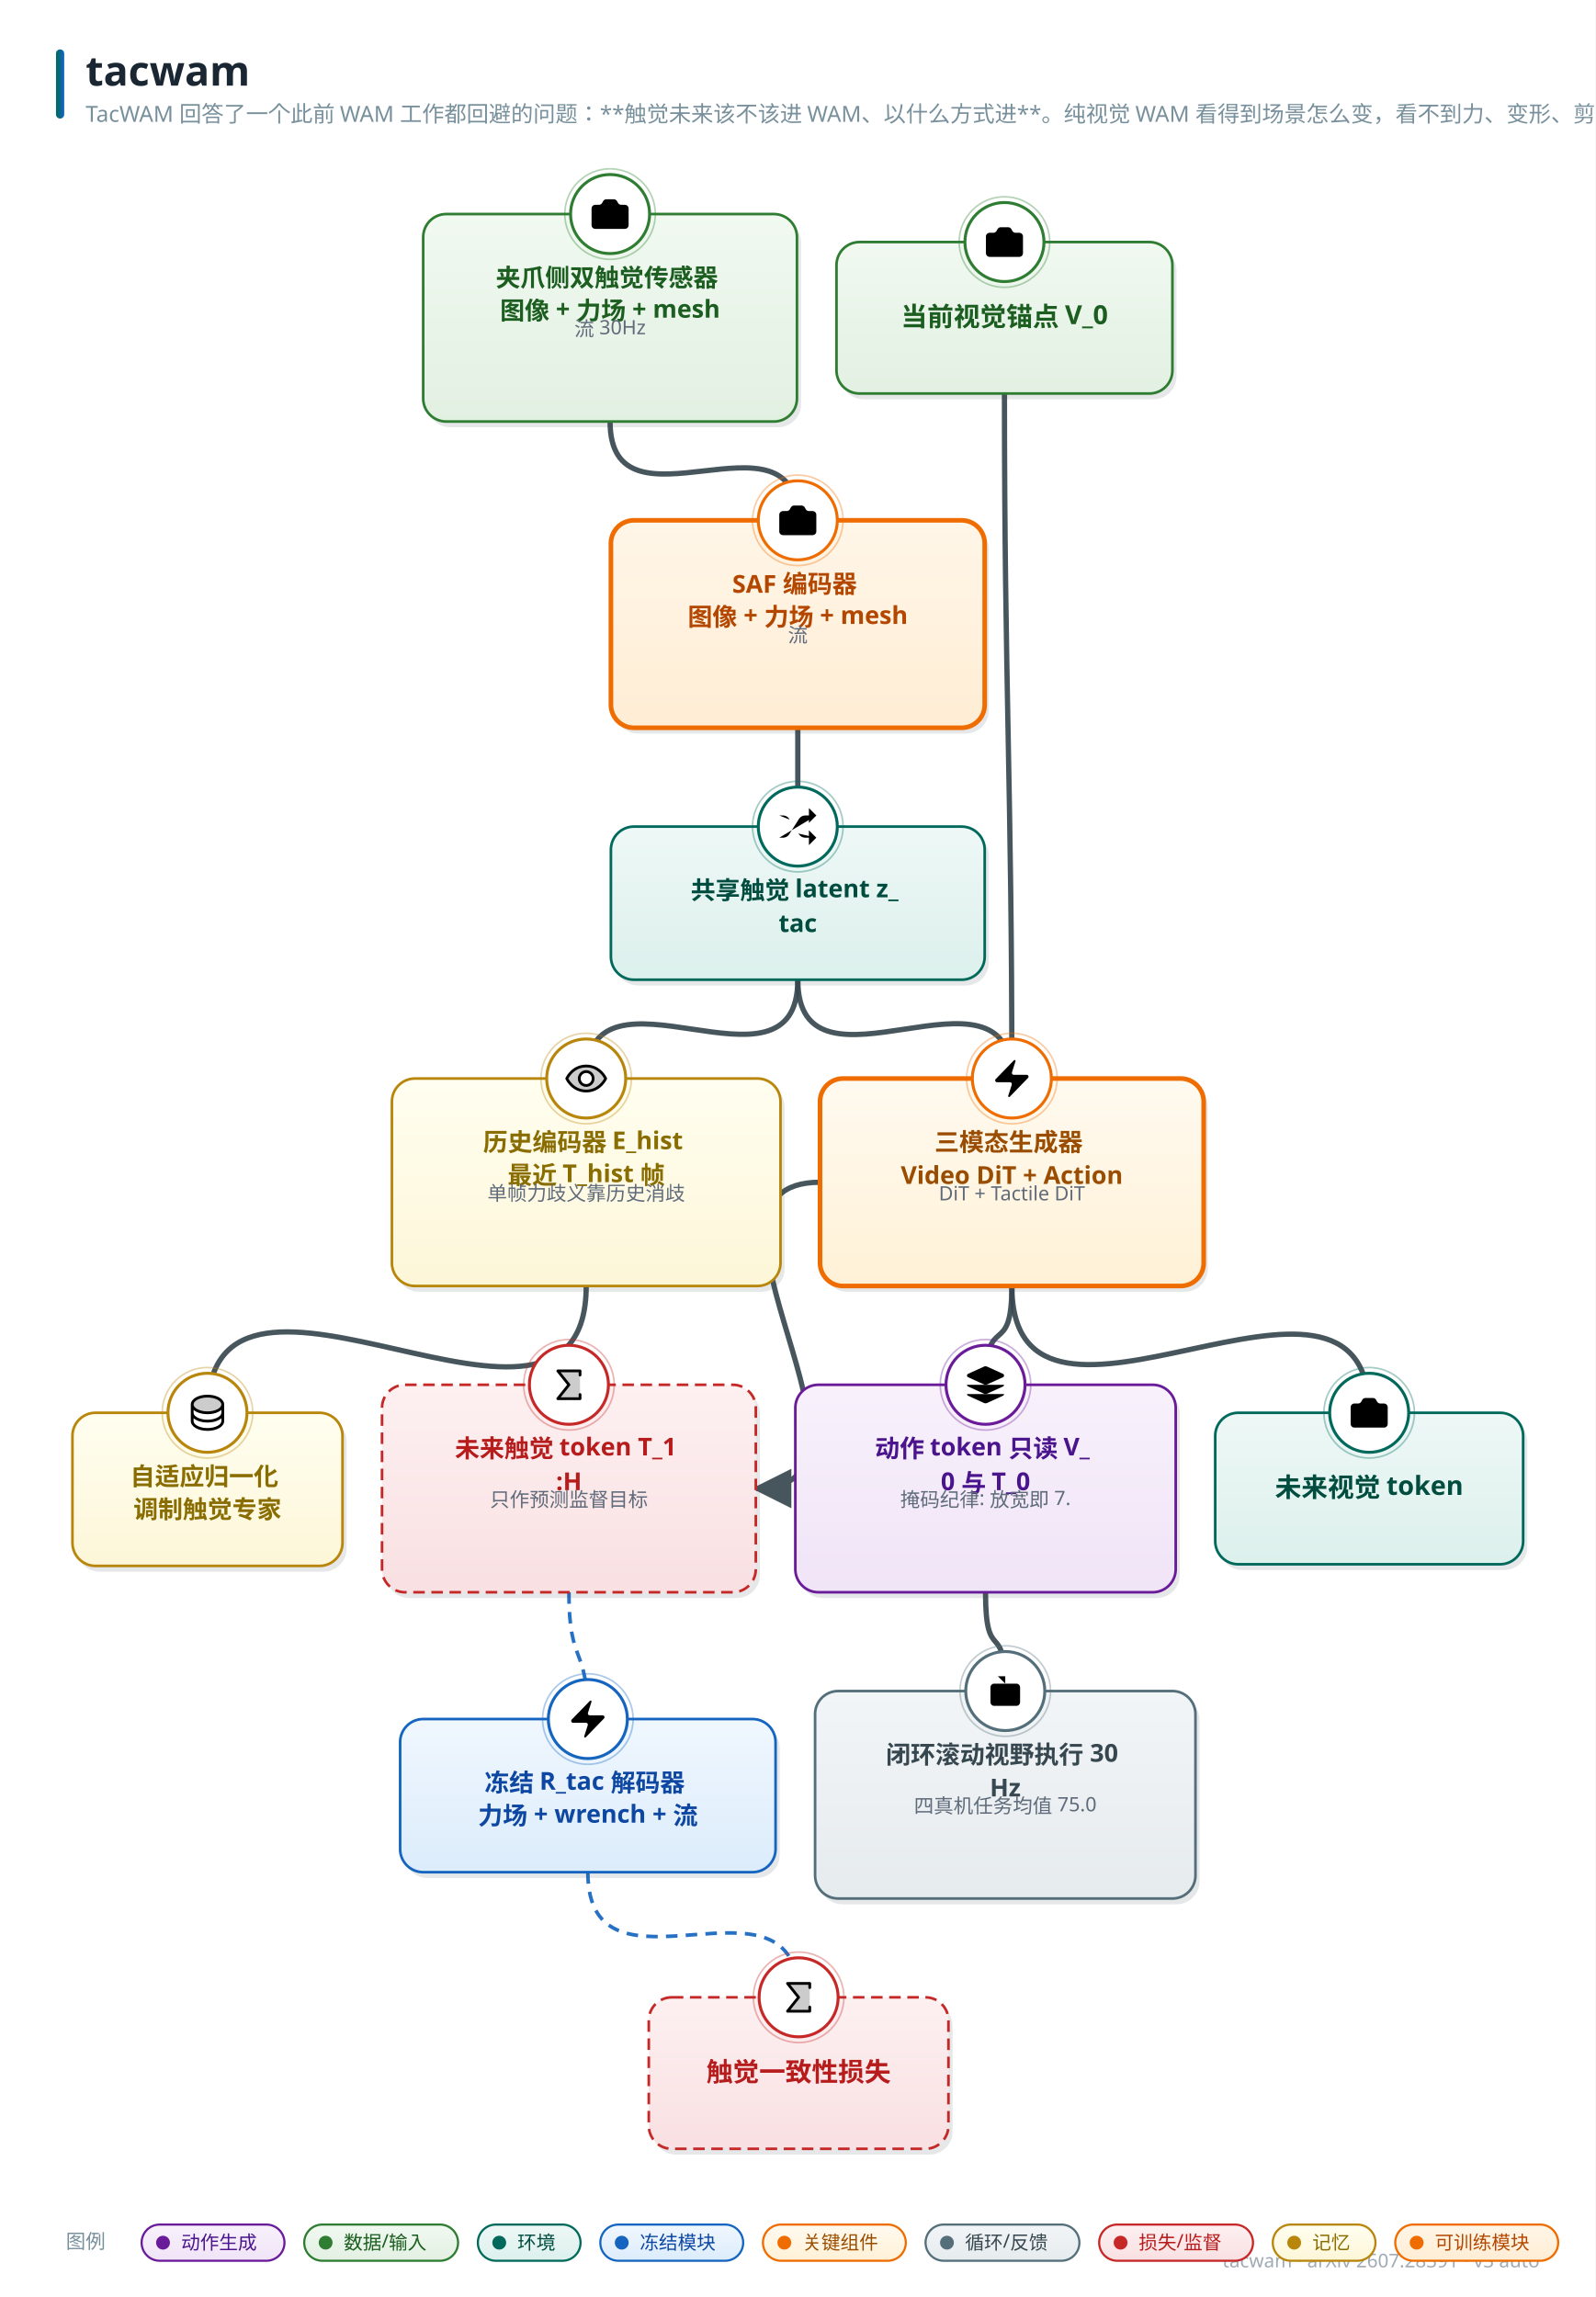
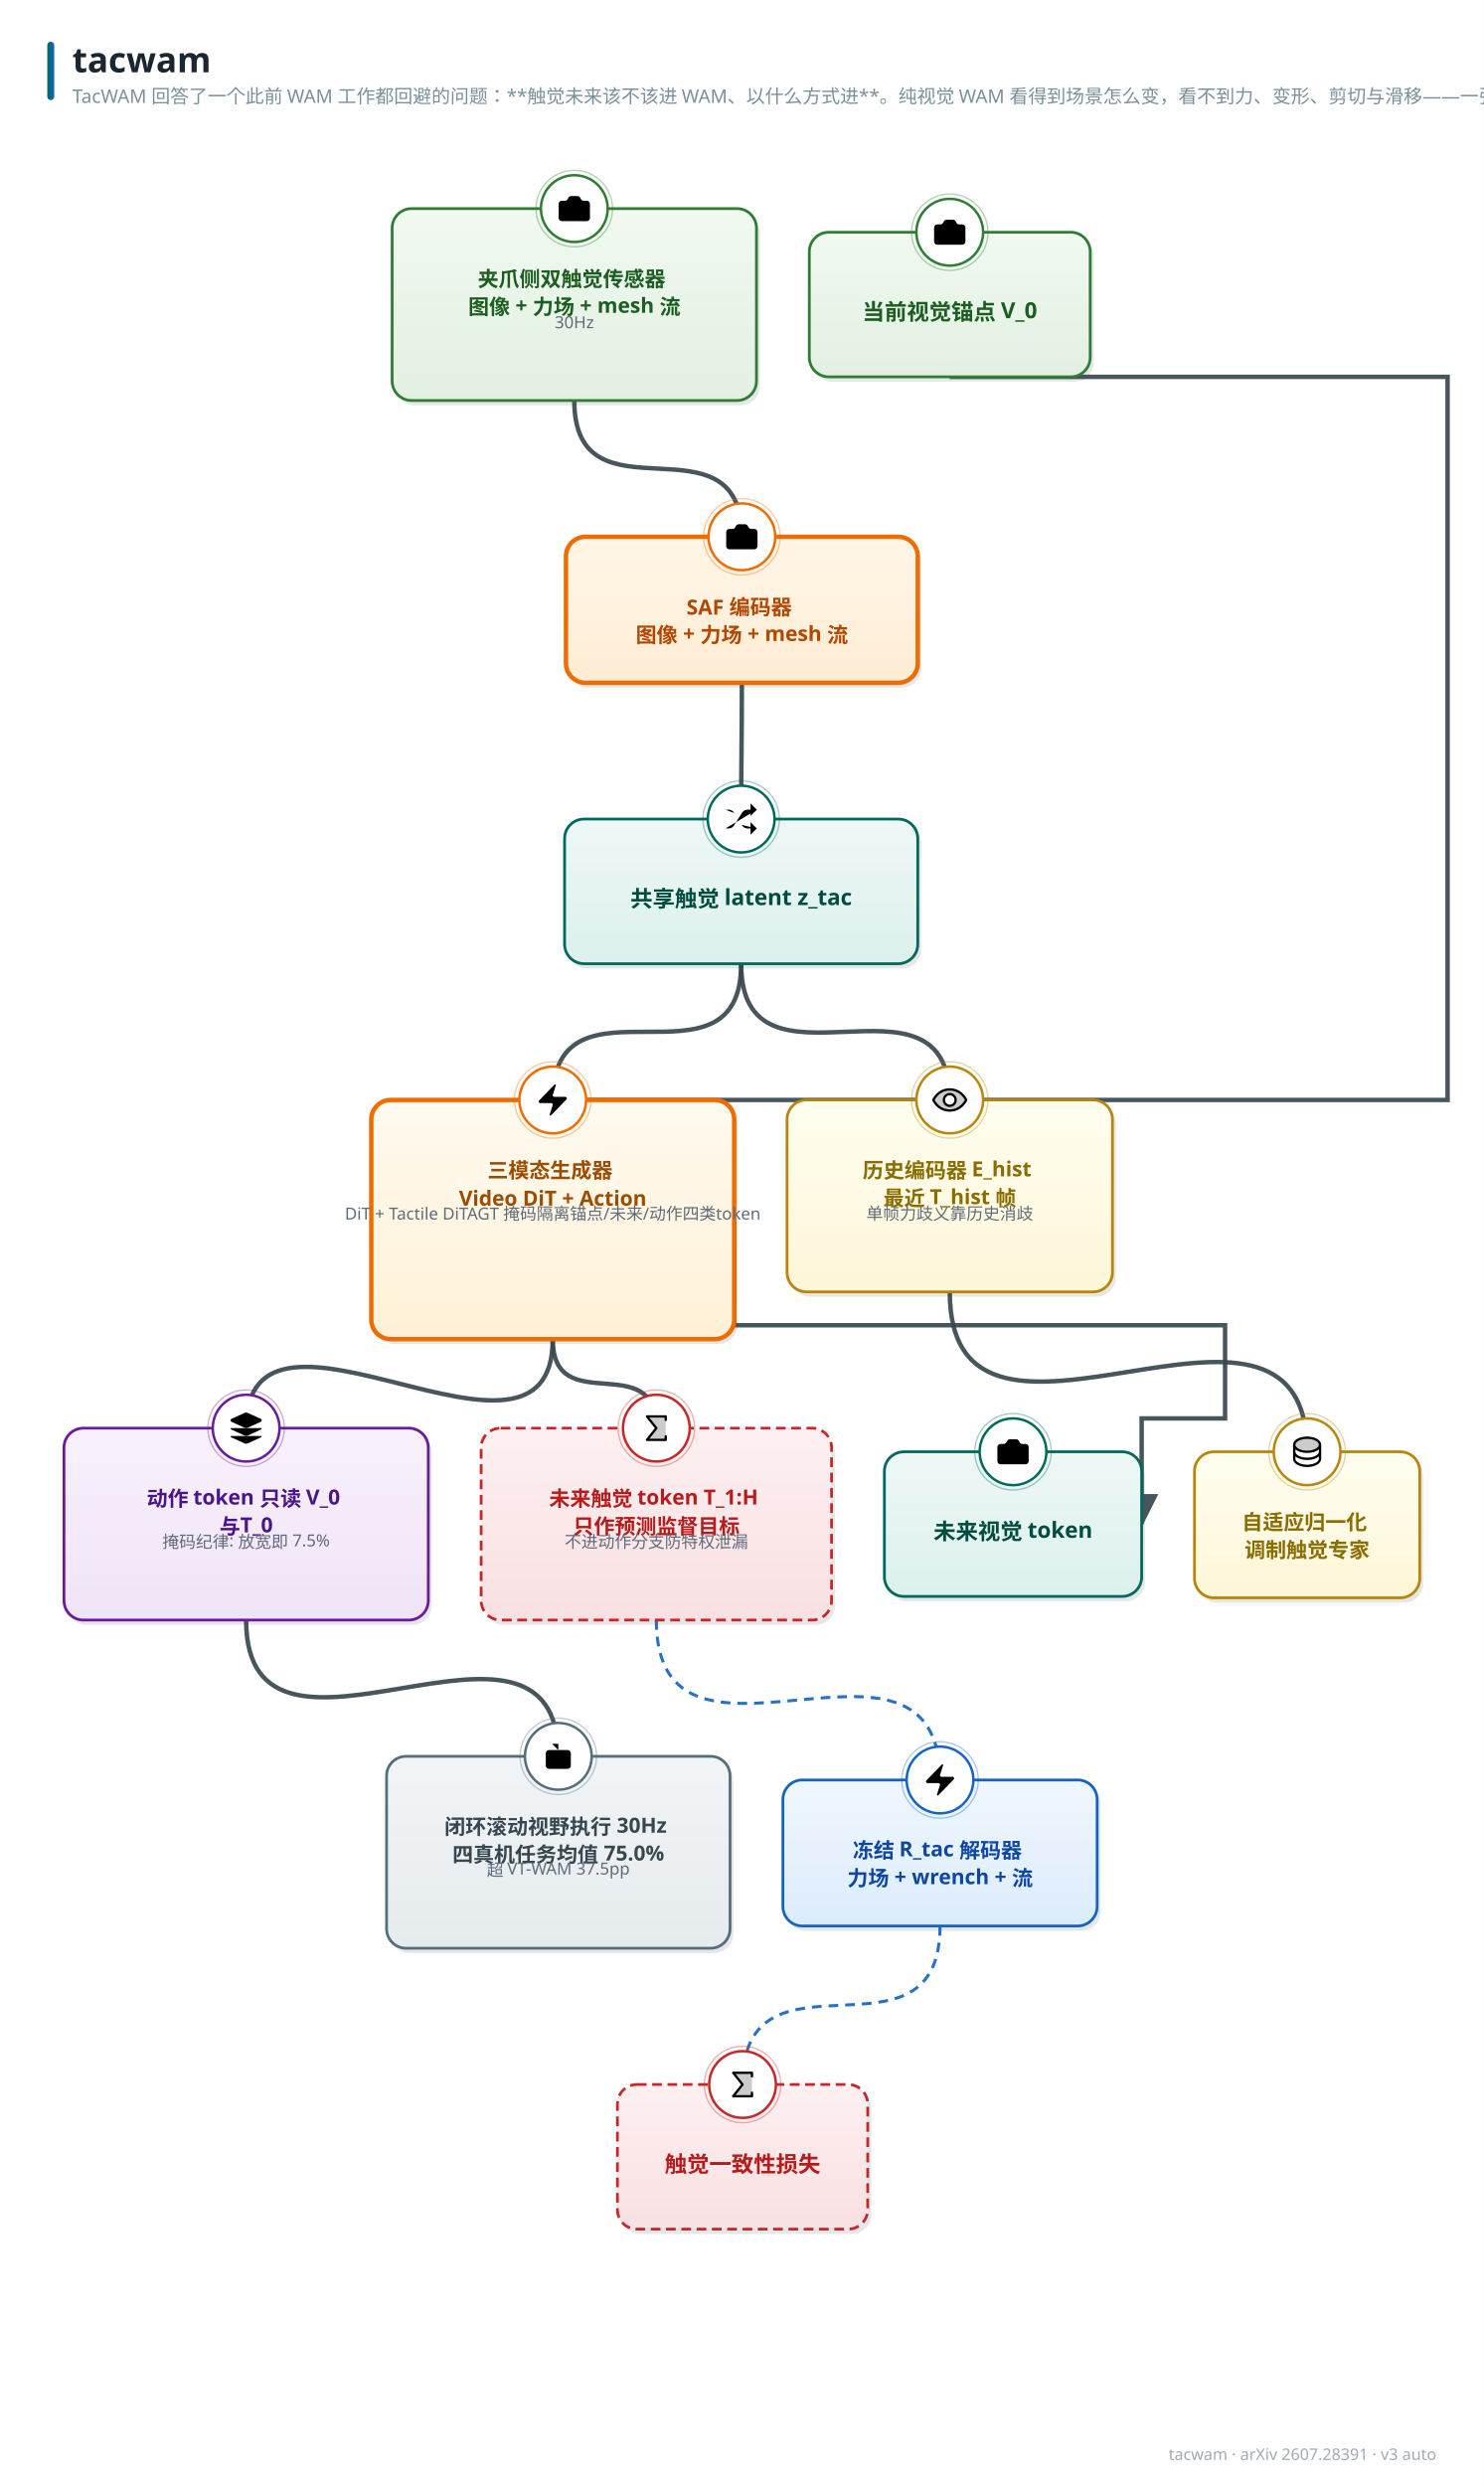
- <svg xmlns="http://www.w3.org/2000/svg" width="969" height="1395" viewBox="0 0 969 1395" font-family="'PingFang SC','Hiragino Sans GB','Microsoft YaHei','Segoe UI',sans-serif">
+ <svg xmlns="http://www.w3.org/2000/svg" width="1067" height="1787" viewBox="0 0 1067 1787" font-family="'PingFang SC','Hiragino Sans GB','Microsoft YaHei','Segoe UI',sans-serif">
  <style>text{font-family:'PingFang SC','Hiragino Sans GB','Microsoft YaHei','Segoe UI',sans-serif;} .lbl{font-weight:700;}</style>
  <defs>
    <linearGradient id="g-data" x1="0" y1="0" x2="0" y2="1">
      <stop offset="0" stop-color="#f1f9f1" />
      <stop offset="1" stop-color="#e2f0e2" />
    </linearGradient>
    <linearGradient id="g-frozen" x1="0" y1="0" x2="0" y2="1">
      <stop offset="0" stop-color="#f0f7fe" />
      <stop offset="1" stop-color="#dcecfb" />
    </linearGradient>
    <linearGradient id="g-train" x1="0" y1="0" x2="0" y2="1">
      <stop offset="0" stop-color="#fff6e8" />
      <stop offset="1" stop-color="#ffedd4" />
    </linearGradient>
    <linearGradient id="g-loss" x1="0" y1="0" x2="0" y2="1">
      <stop offset="0" stop-color="#fdf0f1" />
      <stop offset="1" stop-color="#f9e0e2" />
    </linearGradient>
    <linearGradient id="g-act" x1="0" y1="0" x2="0" y2="1">
      <stop offset="0" stop-color="#f8f1fb" />
      <stop offset="1" stop-color="#f0e4f7" />
    </linearGradient>
    <linearGradient id="g-loop" x1="0" y1="0" x2="0" y2="1">
      <stop offset="0" stop-color="#f2f5f7" />
      <stop offset="1" stop-color="#e6ebee" />
    </linearGradient>
    <linearGradient id="g-env" x1="0" y1="0" x2="0" y2="1">
      <stop offset="0" stop-color="#eef8f6" />
      <stop offset="1" stop-color="#dcf0ec" />
    </linearGradient>
    <linearGradient id="g-mem" x1="0" y1="0" x2="0" y2="1">
      <stop offset="0" stop-color="#fffef0" />
      <stop offset="1" stop-color="#fdf6d8" />
    </linearGradient>
    <linearGradient id="g-reward" x1="0" y1="0" x2="0" y2="1">
      <stop offset="0" stop-color="#fdf2f7" />
      <stop offset="1" stop-color="#f9e2ed" />
    </linearGradient>
    <linearGradient id="g-key" x1="0" y1="0" x2="0" y2="1">
      <stop offset="0" stop-color="#fffaf0" />
      <stop offset="1" stop-color="#fff1d6" />
    </linearGradient>
    <linearGradient id="g-title" x1="0" y1="0" x2="1" y2="0">
      <stop offset="0" stop-color="#00695c" />
      <stop offset="1" stop-color="#1565c0" />
    </linearGradient>
    <marker id="arr-main" viewBox="0 0 10 10" refX="9" refY="5" markerWidth="7.5" markerHeight="7.5" orient="auto-start-reverse">
      <path d="M0 0 L10 5 L0 10 z" fill="#607d8b" />
    </marker>
    <marker id="arr-thick" viewBox="0 0 10 10" refX="9" refY="5" markerWidth="7.5" markerHeight="7.5" orient="auto-start-reverse">
      <path d="M0 0 L10 5 L0 10 z" fill="#37474f" />
    </marker>
    <marker id="arr-thin" viewBox="0 0 10 10" refX="9" refY="5" markerWidth="7.5" markerHeight="7.5" orient="auto-start-reverse">
      <path d="M0 0 L10 5 L0 10 z" fill="#90a4ae" />
    </marker>
    <marker id="arr-fb" viewBox="0 0 10 10" refX="9" refY="5" markerWidth="7.5" markerHeight="7.5" orient="auto-start-reverse">
      <path d="M0 0 L10 5 L0 10 z" fill="#1565c0" />
    </marker>
    <marker id="arr-loss" viewBox="0 0 10 10" refX="9" refY="5" markerWidth="7.5" markerHeight="7.5" orient="auto-start-reverse">
      <path d="M0 0 L10 5 L0 10 z" fill="#c62828" />
    </marker>
  </defs>
-   <rect width="969" height="1395" fill="#ffffff" />
+   <rect width="1067" height="1787" fill="#ffffff" />
  <rect x="34" y="30" width="5" height="42" rx="2.5" fill="url(#g-title)" />
  <text x="52" y="52" font-size="25" font-weight="800" fill="#1a2733">tacwam</text>
  <text x="52" y="74" font-size="13.5" fill="#78909c">TacWAM 回答了一个此前 WAM 工作都回避的问题：**触觉未来该不该进 WAM、以什么方式进**。纯视觉 WAM 看得到场景怎么变，看不到力、变形、剪切与滑移——一张"看</text>
-   <text x="935" y="1377" font-size="11.5" fill="#a0aab4" text-anchor="end">tacwam · arXiv 2607.28391 · v3 auto</text>
-   <path d="M 370.5 256.0 C 370.5 329.1, 484.5 242.9, 484.5 316.0" fill="none" stroke="#37474f" stroke-width="3.2" marker-end="url(#arr-thick)" opacity="0.92" />
-   <path d="M 484.5 442.0 C 484.5 488.0, 484.5 456.0, 484.5 502.0" fill="none" stroke="#37474f" stroke-width="3.2" marker-end="url(#arr-thick)" opacity="0.92" />
-   <path d="M 484.5 595.0 C 484.5 674.2, 356.0 575.8, 356.0 655.0" fill="none" stroke="#37474f" stroke-width="3.2" marker-end="url(#arr-thick)" opacity="0.92" />
-   <path d="M 356.0 781.0 C 356.0 909.9, 126.0 729.1, 126.0 858.0" fill="none" stroke="#37474f" stroke-width="3.2" marker-end="url(#arr-thick)" opacity="0.92" />
-   <path d="M 610.0 239.0 C 610.0 415.6, 614.5 478.4, 614.5 655.0" fill="none" stroke="#37474f" stroke-width="3.2" marker-end="url(#arr-thick)" opacity="0.92" />
-   <path d="M 484.5 595.0 C 484.5 674.8, 614.5 575.2, 614.5 655.0" fill="none" stroke="#37474f" stroke-width="3.2" marker-end="url(#arr-thick)" opacity="0.92" />
-   <path d="M 498.0 718.0 C 403.5 718.0, 553.5 904.0, 459.0 904.0" fill="none" stroke="#37474f" stroke-width="3.2" marker-end="url(#arr-thick)" opacity="0.92" />
-   <path d="M 614.5 781.0 C 614.5 904.5, 831.5 734.5, 831.5 858.0" fill="none" stroke="#37474f" stroke-width="3.2" marker-end="url(#arr-thick)" opacity="0.92" />
-   <path d="M 614.5 781.0 C 614.5 827.0, 598.5 795.0, 598.5 841.0" fill="none" stroke="#37474f" stroke-width="3.2" marker-end="url(#arr-thick)" opacity="0.92" />
-   <path d="M 345.5 967.0 C 345.5 1013.0, 357.0 998.0, 357.0 1044.0" fill="none" stroke="#1565c0" stroke-width="2.2" stroke-dasharray="7 5" marker-end="url(#arr-fb)" opacity="0.92" />
-   <path d="M 357.0 1137.0 C 357.0 1222.7, 485.0 1127.3, 485.0 1213.0" fill="none" stroke="#1565c0" stroke-width="2.2" stroke-dasharray="7 5" marker-end="url(#arr-fb)" opacity="0.92" />
-   <path d="M 598.5 967.0 C 598.5 1013.0, 610.5 981.0, 610.5 1027.0" fill="none" stroke="#37474f" stroke-width="3.2" marker-end="url(#arr-thick)" opacity="0.92" />
-   <rect x="259.5" y="133.5" width="227" height="126" rx="14" fill="#37474f" opacity="0.13" />
-   <rect x="257" y="130" width="227" height="126" rx="14" fill="url(#g-data)" stroke="#2e7d32" stroke-width="1.6" />
-   <circle cx="370.5" cy="130" r="24" fill="#ffffff" stroke="#2e7d32" stroke-width="1.8" />
-   <circle cx="370.5" cy="130" r="27.5" fill="none" stroke="#2e7d32" stroke-width="1" opacity="0.35" />
-   <g transform="translate(357.0,116.5) scale(1.125)">
-     <path d="M13.997 4a2 2 0 0 1 1.76 1.05l.486.9A2 2 0 0 0 18.003 7H20a2 2 0 0 1 2 2v9a2 2 0 0 1-2 2H4a2 2 0 0 1-2-2V9a2 2 0 0 1 2-2h1.997a2 2 0 0 0 1.759-1.048l.489-.904A2 2 0 0 1 10.004 4z" />
-     <circle cx="12" cy="13" r="3" />
-   </g>
-   <text x="370.5" y="174" font-size="15" class="lbl" fill="#1b5e20" text-anchor="middle">
-     <tspan x="370.5" dy="0">夹爪侧双触觉传感器</tspan>
-     <tspan x="370.5" dy="20">图像 + 力场 + mesh</tspan>
-   </text>
-   <text x="370.5" y="204" font-size="12" fill="#5f6b7a" text-anchor="middle"> 流 30Hz</text>
-   <rect x="373.5" y="319.5" width="227" height="126" rx="14" fill="#37474f" opacity="0.13" />
-   <rect x="371" y="316" width="227" height="126" rx="14" fill="url(#g-train)" stroke="#ef6c00" stroke-width="2.8" />
-   <circle cx="484.5" cy="316" r="24" fill="#ffffff" stroke="#ef6c00" stroke-width="1.8" />
-   <circle cx="484.5" cy="316" r="27.5" fill="none" stroke="#ef6c00" stroke-width="1" opacity="0.35" />
-   <g transform="translate(471.0,302.5) scale(1.125)">
-     <path d="M13.997 4a2 2 0 0 1 1.76 1.05l.486.9A2 2 0 0 0 18.003 7H20a2 2 0 0 1 2 2v9a2 2 0 0 1-2 2H4a2 2 0 0 1-2-2V9a2 2 0 0 1 2-2h1.997a2 2 0 0 0 1.759-1.048l.489-.904A2 2 0 0 1 10.004 4z" />
-     <circle cx="12" cy="13" r="3" />
-   </g>
-   <text x="484.5" y="360" font-size="15" class="lbl" fill="#b34700" text-anchor="middle">
-     <tspan x="484.5" dy="0">SAF 编码器</tspan>
-     <tspan x="484.5" dy="20">图像 + 力场 + mesh</tspan>
-   </text>
-   <text x="484.5" y="390" font-size="12" fill="#5f6b7a" text-anchor="middle"> 流</text>
-   <rect x="373.5" y="505.5" width="227" height="93" rx="14" fill="#37474f" opacity="0.13" />
-   <rect x="371" y="502" width="227" height="93" rx="14" fill="url(#g-env)" stroke="#00695c" stroke-width="1.6" />
-   <circle cx="484.5" cy="502" r="24" fill="#ffffff" stroke="#00695c" stroke-width="1.8" />
-   <circle cx="484.5" cy="502" r="27.5" fill="none" stroke="#00695c" stroke-width="1" opacity="0.35" />
-   <g transform="translate(471.0,488.5) scale(1.125)">
+   <text x="1033" y="1769" font-size="11.5" fill="#a0aab4" text-anchor="end">tacwam · arXiv 2607.28391 · v3 auto</text>
+   <path d="M 413.0 288.0 C 413.0 379.8, 533.5 294.2, 533.5 386.0" fill="none" stroke="#37474f" stroke-width="3.2" marker-end="url(#arr-thick)" opacity="0.92" />
+   <path d="M 533.5 491.0 C 533.5 537.0, 533.0 543.0, 533.0 589.0" fill="none" stroke="#37474f" stroke-width="3.2" marker-end="url(#arr-thick)" opacity="0.92" />
+   <path d="M 533.0 693.0 C 533.0 797.2, 683.0 686.8, 683.0 791.0" fill="none" stroke="#37474f" stroke-width="3.2" marker-end="url(#arr-thick)" opacity="0.92" />
+   <path d="M 683.0 929.0 C 683.0 1085.2, 940.0 887.8, 940.0 1044.0" fill="none" stroke="#37474f" stroke-width="3.2" marker-end="url(#arr-thick)" opacity="0.92" />
+   <path d="M 683.0 271.0 L 1041.0 271.0 L 1041.0 791.0 L 397.5 791.0" fill="none" stroke="#37474f" stroke-width="3.2" marker-end="url(#arr-thick)" opacity="0.92" />
+   <path d="M 533.0 693.0 C 533.0 791.1, 397.5 692.9, 397.5 791.0" fill="none" stroke="#37474f" stroke-width="3.2" marker-end="url(#arr-thick)" opacity="0.92" />
+   <path d="M 397.5 963.0 C 397.5 1021.2, 472.0 968.8, 472.0 1027.0" fill="none" stroke="#37474f" stroke-width="3.2" marker-end="url(#arr-thick)" opacity="0.92" />
+   <path d="M 528.0 877.0 L 528.0 953.0 L 881.0 953.0 L 881.0 1020.0 L 821.0 1020.0 L 821.0 1096.0" fill="none" stroke="#37474f" stroke-width="3.2" marker-end="url(#arr-thick)" opacity="0.92" />
+   <path d="M 397.5 963.0 C 397.5 1082.5, 177.0 907.5, 177.0 1027.0" fill="none" stroke="#37474f" stroke-width="3.2" marker-end="url(#arr-thick)" opacity="0.92" />
+   <path d="M 472.0 1165.0 C 472.0 1299.0, 676.0 1146.0, 676.0 1280.0" fill="none" stroke="#1565c0" stroke-width="2.2" stroke-dasharray="7 5" marker-end="url(#arr-fb)" opacity="0.92" />
+   <path d="M 676.0 1385.0 C 676.0 1492.5, 534.0 1391.5, 534.0 1499.0" fill="none" stroke="#1565c0" stroke-width="2.2" stroke-dasharray="7 5" marker-end="url(#arr-fb)" opacity="0.92" />
+   <path d="M 177.0 1165.0 C 177.0 1300.5, 401.5 1127.5, 401.5 1263.0" fill="none" stroke="#37474f" stroke-width="3.2" marker-end="url(#arr-thick)" opacity="0.92" />
+   <rect x="284.5" y="153.5" width="262" height="138" rx="14" fill="#37474f" opacity="0.13" />
+   <rect x="282" y="150" width="262" height="138" rx="14" fill="url(#g-data)" stroke="#2e7d32" stroke-width="2.0" />
+   <circle cx="413.0" cy="150" r="24" fill="#ffffff" stroke="#2e7d32" stroke-width="1.8" />
+   <circle cx="413.0" cy="150" r="27.5" fill="none" stroke="#2e7d32" stroke-width="1" opacity="0.35" />
+   <g transform="translate(399.5,136.5) scale(1.125)">
+     <path d="M13.997 4a2 2 0 0 1 1.76 1.05l.486.9A2 2 0 0 0 18.003 7H20a2 2 0 0 1 2 2v9a2 2 0 0 1-2 2H4a2 2 0 0 1-2-2V9a2 2 0 0 1 2-2h1.997a2 2 0 0 0 1.759-1.048l.489-.904A2 2 0 0 1 10.004 4z" />
+     <circle cx="12" cy="13" r="3" />
+   </g>
+   <text x="413.0" y="206" font-size="15" class="lbl" fill="#1b5e20" text-anchor="middle">
+     <tspan x="413.0" dy="0">夹爪侧双触觉传感器</tspan>
+     <tspan x="413.0" dy="20">图像 + 力场 + mesh 流</tspan>
+   </text>
+   <text x="413.0" y="236" font-size="12" fill="#5f6b7a" text-anchor="middle">30Hz</text>
+   <rect x="409.5" y="389.5" width="253" height="105" rx="14" fill="#37474f" opacity="0.13" />
+   <rect x="407" y="386" width="253" height="105" rx="14" fill="url(#g-train)" stroke="#ef6c00" stroke-width="3.2" />
+   <circle cx="533.5" cy="386" r="24" fill="#ffffff" stroke="#ef6c00" stroke-width="1.8" />
+   <circle cx="533.5" cy="386" r="27.5" fill="none" stroke="#ef6c00" stroke-width="1" opacity="0.35" />
+   <g transform="translate(520.0,372.5) scale(1.125)">
+     <path d="M13.997 4a2 2 0 0 1 1.76 1.05l.486.9A2 2 0 0 0 18.003 7H20a2 2 0 0 1 2 2v9a2 2 0 0 1-2 2H4a2 2 0 0 1-2-2V9a2 2 0 0 1 2-2h1.997a2 2 0 0 0 1.759-1.048l.489-.904A2 2 0 0 1 10.004 4z" />
+     <circle cx="12" cy="13" r="3" />
+   </g>
+   <text x="533.5" y="442" font-size="15" class="lbl" fill="#b34700" text-anchor="middle">
+     <tspan x="533.5" dy="0">SAF 编码器</tspan>
+     <tspan x="533.5" dy="20">图像 + 力场 + mesh 流</tspan>
+   </text>
+   <rect x="408.5" y="592.5" width="254" height="104" rx="14" fill="#37474f" opacity="0.13" />
+   <rect x="406" y="589" width="254" height="104" rx="14" fill="url(#g-env)" stroke="#00695c" stroke-width="2.0" />
+   <circle cx="533.0" cy="589" r="24" fill="#ffffff" stroke="#00695c" stroke-width="1.8" />
+   <circle cx="533.0" cy="589" r="27.5" fill="none" stroke="#00695c" stroke-width="1" opacity="0.35" />
+   <g transform="translate(519.5,575.5) scale(1.125)">
    <path d="m18 14 4 4-4 4" />
    <path d="m18 2 4 4-4 4" />
    <path d="M2 18h1.973a4 4 0 0 0 3.3-1.7l5.454-8.6a4 4 0 0 1 3.3-1.7H22" />
    <path d="M2 6h1.972a4 4 0 0 1 3.6 2.2" />
    <path d="M22 18h-6.041a4 4 0 0 1-3.3-1.8l-.359-.45" />
  </g>
-   <text x="484.5" y="546" font-size="15" class="lbl" fill="#004d40" text-anchor="middle">
-     <tspan x="484.5" dy="0">共享触觉 latent z_</tspan>
-     <tspan x="484.5" dy="20">tac</tspan>
-   </text>
-   <rect x="240.5" y="658.5" width="236" height="126" rx="14" fill="#37474f" opacity="0.13" />
-   <rect x="238" y="655" width="236" height="126" rx="14" fill="url(#g-mem)" stroke="#b8860b" stroke-width="1.6" />
-   <circle cx="356.0" cy="655" r="24" fill="#ffffff" stroke="#b8860b" stroke-width="1.8" />
-   <circle cx="356.0" cy="655" r="27.5" fill="none" stroke="#b8860b" stroke-width="1" opacity="0.35" />
-   <g transform="translate(342.5,641.5) scale(0.1055)">
+   <text x="533.0" y="652" font-size="16" class="lbl" fill="#004d40" text-anchor="middle">共享触觉 latent z_tac</text>
+   <rect x="568.5" y="794.5" width="234" height="138" rx="14" fill="#37474f" opacity="0.13" />
+   <rect x="566" y="791" width="234" height="138" rx="14" fill="url(#g-mem)" stroke="#b8860b" stroke-width="2.0" />
+   <circle cx="683.0" cy="791" r="24" fill="#ffffff" stroke="#b8860b" stroke-width="1.8" />
+   <circle cx="683.0" cy="791" r="27.5" fill="none" stroke="#b8860b" stroke-width="1" opacity="0.35" />
+   <g transform="translate(669.5,777.5) scale(0.1055)">
    <path d="M128,56C48,56,16,128,16,128s32,72,112,72,112-72,112-72S208,56,128,56Zm0,112a40,40,0,1,1,40-40A40,40,0,0,1,128,168Z" opacity="0.2" />
    <path d="M247.31,124.76c-.35-.79-8.82-19.58-27.65-38.41C194.57,61.26,162.88,48,128,48S61.43,61.26,36.34,86.35C17.51,105.18,9,124,8.69,124.76a8,8,0,0,0,0,6.5c.35.79,8.82,19.57,27.65,38.4C61.43,194.74,93.12,208,128,208s66.57-13.26,91.66-38.34c18.83-18.83,27.3-37.61,27.65-38.4A8,8,0,0,0,247.31,124.76ZM128,192c-30.78,0-57.67-11.19-79.93-33.25A133.47,133.47,0,0,1,25,128,133.33,133.33,0,0,1,48.07,97.25C70.33,75.19,97.22,64,128,64s57.67,11.19,79.93,33.25A133.46,133.46,0,0,1,231.05,128C223.84,141.46,192.43,192,128,192Zm0-112a48,48,0,1,0,48,48A48.05,48.05,0,0,0,128,80Zm0,80a32,32,0,1,1,32-32A32,32,0,0,1,128,160Z" />
  </g>
-   <text x="356.0" y="699" font-size="15" class="lbl" fill="#8a6d00" text-anchor="middle">
-     <tspan x="356.0" dy="0">历史编码器 E_hist</tspan>
-     <tspan x="356.0" dy="20">最近 T_hist 帧</tspan>
-   </text>
-   <text x="356.0" y="729" font-size="12" fill="#5f6b7a" text-anchor="middle">单帧力歧义靠历史消歧</text>
-   <rect x="46.5" y="861.5" width="164" height="93" rx="14" fill="#37474f" opacity="0.13" />
-   <rect x="44" y="858" width="164" height="93" rx="14" fill="url(#g-mem)" stroke="#b8860b" stroke-width="1.6" />
-   <circle cx="126.0" cy="858" r="24" fill="#ffffff" stroke="#b8860b" stroke-width="1.8" />
-   <circle cx="126.0" cy="858" r="27.5" fill="none" stroke="#b8860b" stroke-width="1" opacity="0.35" />
-   <g transform="translate(112.5,844.5) scale(0.1055)">
+   <text x="683.0" y="847" font-size="15" class="lbl" fill="#8a6d00" text-anchor="middle">
+     <tspan x="683.0" dy="0">历史编码器 E_hist</tspan>
+     <tspan x="683.0" dy="20">最近 T_hist 帧</tspan>
+   </text>
+   <text x="683.0" y="877" font-size="12" fill="#5f6b7a" text-anchor="middle">单帧力歧义靠历史消歧</text>
+   <rect x="861.5" y="1047.5" width="162" height="105" rx="14" fill="#37474f" opacity="0.13" />
+   <rect x="859" y="1044" width="162" height="105" rx="14" fill="url(#g-mem)" stroke="#b8860b" stroke-width="2.0" />
+   <circle cx="940.0" cy="1044" r="24" fill="#ffffff" stroke="#b8860b" stroke-width="1.8" />
+   <circle cx="940.0" cy="1044" r="27.5" fill="none" stroke="#b8860b" stroke-width="1" opacity="0.35" />
+   <g transform="translate(926.5,1030.5) scale(0.1055)">
    <path d="M216,80c0,26.51-39.4,48-88,48S40,106.51,40,80s39.4-48,88-48S216,53.49,216,80Z" opacity="0.2" />
    <path d="M128,24C74.17,24,32,48.6,32,80v96c0,31.4,42.17,56,96,56s96-24.6,96-56V80C224,48.6,181.83,24,128,24Zm80,104c0,9.62-7.88,19.43-21.61,26.92C170.93,163.35,150.19,168,128,168s-42.93-4.65-58.39-13.08C55.88,147.43,48,137.62,48,128V111.36c17.06,15,46.23,24.64,80,24.64s62.94-9.68,80-24.64ZM69.61,53.08C85.07,44.65,105.81,40,128,40s42.93,4.65,58.39,13.08C200.12,60.57,208,70.38,208,80s-7.88,19.43-21.61,26.92C170.93,115.35,150.19,120,128,120s-42.93-4.65-58.39-13.08C55.88,99.43,48,89.62,48,80S55.88,60.57,69.61,53.08ZM186.39,202.92C170.93,211.35,150.19,216,128,216s-42.93-4.65-58.39-13.08C55.88,195.43,48,185.62,48,176V159.36c17.06,15,46.23,24.64,80,24.64s62.94-9.68,80-24.64V176C208,185.62,200.12,195.43,186.39,202.92Z" />
  </g>
-   <text x="126.0" y="902" font-size="15" class="lbl" fill="#8a6d00" text-anchor="middle">
-     <tspan x="126.0" dy="0">自适应归一化</tspan>
-     <tspan x="126.0" dy="20">调制触觉专家</tspan>
-   </text>
-   <rect x="510.5" y="150.5" width="204" height="92" rx="14" fill="#37474f" opacity="0.13" />
-   <rect x="508" y="147" width="204" height="92" rx="14" fill="url(#g-data)" stroke="#2e7d32" stroke-width="1.6" />
-   <circle cx="610.0" cy="147" r="24" fill="#ffffff" stroke="#2e7d32" stroke-width="1.8" />
-   <circle cx="610.0" cy="147" r="27.5" fill="none" stroke="#2e7d32" stroke-width="1" opacity="0.35" />
-   <g transform="translate(596.5,133.5) scale(1.125)">
-     <path d="M13.997 4a2 2 0 0 1 1.76 1.05l.486.9A2 2 0 0 0 18.003 7H20a2 2 0 0 1 2 2v9a2 2 0 0 1-2 2H4a2 2 0 0 1-2-2V9a2 2 0 0 1 2-2h1.997a2 2 0 0 0 1.759-1.048l.489-.904A2 2 0 0 1 10.004 4z" />
-     <circle cx="12" cy="13" r="3" />
-   </g>
-   <text x="610.0" y="198" font-size="16" class="lbl" fill="#1b5e20" text-anchor="middle">当前视觉锚点 V_0</text>
-   <rect x="500.5" y="658.5" width="233" height="126" rx="14" fill="#37474f" opacity="0.13" />
-   <rect x="498" y="655" width="233" height="126" rx="14" fill="url(#g-key)" stroke="#ef6c00" stroke-width="2.8" />
-   <circle cx="614.5" cy="655" r="24" fill="#ffffff" stroke="#ef6c00" stroke-width="1.8" />
-   <circle cx="614.5" cy="655" r="27.5" fill="none" stroke="#ef6c00" stroke-width="1" opacity="0.35" />
-   <g transform="translate(601.0,641.5) scale(1.125)">
+   <text x="940.0" y="1100" font-size="15" class="lbl" fill="#8a6d00" text-anchor="middle">
+     <tspan x="940.0" dy="0">自适应归一化</tspan>
+     <tspan x="940.0" dy="20">调制触觉专家</tspan>
+   </text>
+   <rect x="584.5" y="170.5" width="202" height="104" rx="14" fill="#37474f" opacity="0.13" />
+   <rect x="582" y="167" width="202" height="104" rx="14" fill="url(#g-data)" stroke="#2e7d32" stroke-width="2.0" />
+   <circle cx="683.0" cy="167" r="24" fill="#ffffff" stroke="#2e7d32" stroke-width="1.8" />
+   <circle cx="683.0" cy="167" r="27.5" fill="none" stroke="#2e7d32" stroke-width="1" opacity="0.35" />
+   <g transform="translate(669.5,153.5) scale(1.125)">
+     <path d="M13.997 4a2 2 0 0 1 1.76 1.05l.486.9A2 2 0 0 0 18.003 7H20a2 2 0 0 1 2 2v9a2 2 0 0 1-2 2H4a2 2 0 0 1-2-2V9a2 2 0 0 1 2-2h1.997a2 2 0 0 0 1.759-1.048l.489-.904A2 2 0 0 1 10.004 4z" />
+     <circle cx="12" cy="13" r="3" />
+   </g>
+   <text x="683.0" y="230" font-size="16" class="lbl" fill="#1b5e20" text-anchor="middle">当前视觉锚点 V_0</text>
+   <rect x="269.5" y="794.5" width="261" height="172" rx="14" fill="#37474f" opacity="0.13" />
+   <rect x="267" y="791" width="261" height="172" rx="14" fill="url(#g-key)" stroke="#ef6c00" stroke-width="3.2" />
+   <circle cx="397.5" cy="791" r="24" fill="#ffffff" stroke="#ef6c00" stroke-width="1.8" />
+   <circle cx="397.5" cy="791" r="27.5" fill="none" stroke="#ef6c00" stroke-width="1" opacity="0.35" />
+   <g transform="translate(384.0,777.5) scale(1.125)">
    <path d="M4 14a1 1 0 0 1-.78-1.63l9.9-10.2a.5.5 0 0 1 .86.46l-1.92 6.02A1 1 0 0 0 13 10h7a1 1 0 0 1 .78 1.63l-9.9 10.2a.5.5 0 0 1-.86-.46l1.92-6.02A1 1 0 0 0 11 14z" />
  </g>
-   <text x="614.5" y="699" font-size="15" class="lbl" fill="#9a4d00" text-anchor="middle">
-     <tspan x="614.5" dy="0">三模态生成器</tspan>
-     <tspan x="614.5" dy="20">Video DiT + Action</tspan>
-   </text>
-   <text x="614.5" y="729" font-size="12" fill="#5f6b7a" text-anchor="middle"> DiT + Tactile DiT</text>
-   <rect x="234.5" y="844.5" width="227" height="126" rx="14" fill="#37474f" opacity="0.13" />
-   <rect x="232" y="841" width="227" height="126" rx="14" fill="url(#g-loss)" stroke="#c62828" stroke-width="1.6" stroke-dasharray="7 4" />
-   <circle cx="345.5" cy="841" r="24" fill="#ffffff" stroke="#c62828" stroke-width="1.8" />
-   <circle cx="345.5" cy="841" r="27.5" fill="none" stroke="#c62828" stroke-width="1" opacity="0.35" />
-   <g transform="translate(332.0,827.5) scale(0.1055)">
+   <text x="397.5" y="847" font-size="15" class="lbl" fill="#9a4d00" text-anchor="middle">
+     <tspan x="397.5" dy="0">三模态生成器</tspan>
+     <tspan x="397.5" dy="20">Video DiT + Action</tspan>
+   </text>
+   <text x="397.5" y="877" font-size="12" fill="#5f6b7a" text-anchor="middle">DiT + Tactile DiT
+ AGT 掩码隔离锚点/未来/动作四类
+ token</text>
+   <rect x="348.5" y="1030.5" width="252" height="138" rx="14" fill="#37474f" opacity="0.13" />
+   <rect x="346" y="1027" width="252" height="138" rx="14" fill="url(#g-loss)" stroke="#c62828" stroke-width="2.0" stroke-dasharray="7 4" />
+   <circle cx="472.0" cy="1027" r="24" fill="#ffffff" stroke="#c62828" stroke-width="1.8" />
+   <circle cx="472.0" cy="1027" r="27.5" fill="none" stroke="#c62828" stroke-width="1" opacity="0.35" />
+   <g transform="translate(458.5,1013.5) scale(0.1055)">
    <path d="M192,48V208H64l64-80L64,48Z" opacity="0.2" />
    <path d="M184,72V56H80.65l53.6,67a8,8,0,0,1,0,10l-53.6,67H184V184a8,8,0,0,1,16,0v24a8,8,0,0,1-8,8H64a8,8,0,0,1-6.25-13l60-75-60-75A8,8,0,0,1,64,40H192a8,8,0,0,1,8,8V72a8,8,0,0,1-16,0Z" />
  </g>
-   <text x="345.5" y="885" font-size="15" class="lbl" fill="#b71c1c" text-anchor="middle">
-     <tspan x="345.5" dy="0">未来触觉 token T_1</tspan>
-     <tspan x="345.5" dy="20">:H</tspan>
-   </text>
-   <text x="345.5" y="915" font-size="12" fill="#5f6b7a" text-anchor="middle">只作预测监督目标</text>
-   <rect x="740.5" y="861.5" width="187" height="92" rx="14" fill="#37474f" opacity="0.13" />
-   <rect x="738" y="858" width="187" height="92" rx="14" fill="url(#g-env)" stroke="#00695c" stroke-width="1.6" />
-   <circle cx="831.5" cy="858" r="24" fill="#ffffff" stroke="#00695c" stroke-width="1.8" />
-   <circle cx="831.5" cy="858" r="27.5" fill="none" stroke="#00695c" stroke-width="1" opacity="0.35" />
-   <g transform="translate(818.0,844.5) scale(1.125)">
-     <path d="M13.997 4a2 2 0 0 1 1.76 1.05l.486.9A2 2 0 0 0 18.003 7H20a2 2 0 0 1 2 2v9a2 2 0 0 1-2 2H4a2 2 0 0 1-2-2V9a2 2 0 0 1 2-2h1.997a2 2 0 0 0 1.759-1.048l.489-.904A2 2 0 0 1 10.004 4z" />
-     <circle cx="12" cy="13" r="3" />
-   </g>
-   <text x="831.5" y="909" font-size="16" class="lbl" fill="#004d40" text-anchor="middle">未来视觉 token</text>
-   <rect x="485.5" y="844.5" width="231" height="126" rx="14" fill="#37474f" opacity="0.13" />
-   <rect x="483" y="841" width="231" height="126" rx="14" fill="url(#g-act)" stroke="#6a1b9a" stroke-width="1.6" />
-   <circle cx="598.5" cy="841" r="24" fill="#ffffff" stroke="#6a1b9a" stroke-width="1.8" />
-   <circle cx="598.5" cy="841" r="27.5" fill="none" stroke="#6a1b9a" stroke-width="1" opacity="0.35" />
-   <g transform="translate(585.0,827.5) scale(1.125)">
+   <text x="472.0" y="1083" font-size="15" class="lbl" fill="#b71c1c" text-anchor="middle">
+     <tspan x="472.0" dy="0">未来触觉 token T_1:H</tspan>
+     <tspan x="472.0" dy="20">只作预测监督目标</tspan>
+   </text>
+   <text x="472.0" y="1113" font-size="12" fill="#5f6b7a" text-anchor="middle">不进动作分支防特权泄漏</text>
+   <rect x="638.5" y="1047.5" width="185" height="104" rx="14" fill="#37474f" opacity="0.13" />
+   <rect x="636" y="1044" width="185" height="104" rx="14" fill="url(#g-env)" stroke="#00695c" stroke-width="2.0" />
+   <circle cx="728.5" cy="1044" r="24" fill="#ffffff" stroke="#00695c" stroke-width="1.8" />
+   <circle cx="728.5" cy="1044" r="27.5" fill="none" stroke="#00695c" stroke-width="1" opacity="0.35" />
+   <g transform="translate(715.0,1030.5) scale(1.125)">
+     <path d="M13.997 4a2 2 0 0 1 1.76 1.05l.486.9A2 2 0 0 0 18.003 7H20a2 2 0 0 1 2 2v9a2 2 0 0 1-2 2H4a2 2 0 0 1-2-2V9a2 2 0 0 1 2-2h1.997a2 2 0 0 0 1.759-1.048l.489-.904A2 2 0 0 1 10.004 4z" />
+     <circle cx="12" cy="13" r="3" />
+   </g>
+   <text x="728.5" y="1107" font-size="16" class="lbl" fill="#004d40" text-anchor="middle">未来视觉 token</text>
+   <rect x="48.5" y="1030.5" width="262" height="138" rx="14" fill="#37474f" opacity="0.13" />
+   <rect x="46" y="1027" width="262" height="138" rx="14" fill="url(#g-act)" stroke="#6a1b9a" stroke-width="2.0" />
+   <circle cx="177.0" cy="1027" r="24" fill="#ffffff" stroke="#6a1b9a" stroke-width="1.8" />
+   <circle cx="177.0" cy="1027" r="27.5" fill="none" stroke="#6a1b9a" stroke-width="1" opacity="0.35" />
+   <g transform="translate(163.5,1013.5) scale(1.125)">
    <path d="M12.83 2.18a2 2 0 0 0-1.66 0L2.6 6.08a1 1 0 0 0 0 1.83l8.58 3.91a2 2 0 0 0 1.66 0l8.58-3.9a1 1 0 0 0 0-1.83z" />
    <path d="M2 12a1 1 0 0 0 .58.91l8.6 3.91a2 2 0 0 0 1.65 0l8.58-3.9A1 1 0 0 0 22 12" />
    <path d="M2 17a1 1 0 0 0 .58.91l8.6 3.91a2 2 0 0 0 1.65 0l8.58-3.9A1 1 0 0 0 22 17" />
  </g>
-   <text x="598.5" y="885" font-size="15" class="lbl" fill="#4a148c" text-anchor="middle">
-     <tspan x="598.5" dy="0">动作 token 只读 V_</tspan>
-     <tspan x="598.5" dy="20">0 与 T_0</tspan>
-   </text>
-   <text x="598.5" y="915" font-size="12" fill="#5f6b7a" text-anchor="middle">掩码纪律: 放宽即 7.</text>
-   <rect x="245.5" y="1047.5" width="228" height="93" rx="14" fill="#37474f" opacity="0.13" />
-   <rect x="243" y="1044" width="228" height="93" rx="14" fill="url(#g-frozen)" stroke="#1565c0" stroke-width="1.6" />
-   <circle cx="357.0" cy="1044" r="24" fill="#ffffff" stroke="#1565c0" stroke-width="1.8" />
-   <circle cx="357.0" cy="1044" r="27.5" fill="none" stroke="#1565c0" stroke-width="1" opacity="0.35" />
-   <g transform="translate(343.5,1030.5) scale(1.125)">
+   <text x="177.0" y="1083" font-size="15" class="lbl" fill="#4a148c" text-anchor="middle">
+     <tspan x="177.0" dy="0">动作 token 只读 V_0</tspan>
+     <tspan x="177.0" dy="20">与T_0</tspan>
+   </text>
+   <text x="177.0" y="1113" font-size="12" fill="#5f6b7a" text-anchor="middle">掩码纪律: 放宽即 7.5%</text>
+   <rect x="565.5" y="1283.5" width="226" height="105" rx="14" fill="#37474f" opacity="0.13" />
+   <rect x="563" y="1280" width="226" height="105" rx="14" fill="url(#g-frozen)" stroke="#1565c0" stroke-width="2.0" />
+   <circle cx="676.0" cy="1280" r="24" fill="#ffffff" stroke="#1565c0" stroke-width="1.8" />
+   <circle cx="676.0" cy="1280" r="27.5" fill="none" stroke="#1565c0" stroke-width="1" opacity="0.35" />
+   <g transform="translate(662.5,1266.5) scale(1.125)">
    <path d="M4 14a1 1 0 0 1-.78-1.63l9.9-10.2a.5.5 0 0 1 .86.46l-1.92 6.02A1 1 0 0 0 13 10h7a1 1 0 0 1 .78 1.63l-9.9 10.2a.5.5 0 0 1-.86-.46l1.92-6.02A1 1 0 0 0 11 14z" />
  </g>
-   <text x="357.0" y="1088" font-size="15" class="lbl" fill="#0d47a1" text-anchor="middle">
-     <tspan x="357.0" dy="0">冻结 R_tac 解码器</tspan>
-     <tspan x="357.0" dy="20">力场 + wrench + 流</tspan>
-   </text>
-   <rect x="396.5" y="1216.5" width="182" height="92" rx="14" fill="#37474f" opacity="0.13" />
-   <rect x="394" y="1213" width="182" height="92" rx="14" fill="url(#g-loss)" stroke="#c62828" stroke-width="1.6" stroke-dasharray="7 4" />
-   <circle cx="485.0" cy="1213" r="24" fill="#ffffff" stroke="#c62828" stroke-width="1.8" />
-   <circle cx="485.0" cy="1213" r="27.5" fill="none" stroke="#c62828" stroke-width="1" opacity="0.35" />
-   <g transform="translate(471.5,1199.5) scale(0.1055)">
+   <text x="676.0" y="1336" font-size="15" class="lbl" fill="#0d47a1" text-anchor="middle">
+     <tspan x="676.0" dy="0">冻结 R_tac 解码器</tspan>
+     <tspan x="676.0" dy="20">力场 + wrench + 流</tspan>
+   </text>
+   <rect x="446.5" y="1502.5" width="180" height="104" rx="14" fill="#37474f" opacity="0.13" />
+   <rect x="444" y="1499" width="180" height="104" rx="14" fill="url(#g-loss)" stroke="#c62828" stroke-width="2.0" stroke-dasharray="7 4" />
+   <circle cx="534.0" cy="1499" r="24" fill="#ffffff" stroke="#c62828" stroke-width="1.8" />
+   <circle cx="534.0" cy="1499" r="27.5" fill="none" stroke="#c62828" stroke-width="1" opacity="0.35" />
+   <g transform="translate(520.5,1485.5) scale(0.1055)">
    <path d="M192,48V208H64l64-80L64,48Z" opacity="0.2" />
    <path d="M184,72V56H80.65l53.6,67a8,8,0,0,1,0,10l-53.6,67H184V184a8,8,0,0,1,16,0v24a8,8,0,0,1-8,8H64a8,8,0,0,1-6.25-13l60-75-60-75A8,8,0,0,1,64,40H192a8,8,0,0,1,8,8V72a8,8,0,0,1-16,0Z" />
  </g>
-   <text x="485.0" y="1264" font-size="16" class="lbl" fill="#b71c1c" text-anchor="middle">触觉一致性损失</text>
-   <rect x="497.5" y="1030.5" width="231" height="126" rx="14" fill="#37474f" opacity="0.13" />
-   <rect x="495" y="1027" width="231" height="126" rx="14" fill="url(#g-loop)" stroke="#546e7a" stroke-width="1.6" />
-   <circle cx="610.5" cy="1027" r="24" fill="#ffffff" stroke="#546e7a" stroke-width="1.8" />
-   <circle cx="610.5" cy="1027" r="27.5" fill="none" stroke="#546e7a" stroke-width="1" opacity="0.35" />
-   <g transform="translate(597.0,1013.5) scale(1.125)">
+   <text x="534.0" y="1562" font-size="16" class="lbl" fill="#b71c1c" text-anchor="middle">触觉一致性损失</text>
+   <rect x="280.5" y="1266.5" width="247" height="138" rx="14" fill="#37474f" opacity="0.13" />
+   <rect x="278" y="1263" width="247" height="138" rx="14" fill="url(#g-loop)" stroke="#546e7a" stroke-width="2.0" />
+   <circle cx="401.5" cy="1263" r="24" fill="#ffffff" stroke="#546e7a" stroke-width="1.8" />
+   <circle cx="401.5" cy="1263" r="27.5" fill="none" stroke="#546e7a" stroke-width="1" opacity="0.35" />
+   <g transform="translate(388.0,1249.5) scale(1.125)">
    <path d="M12 8V4H8" />
    <rect width="16" height="12" x="4" y="8" rx="2" />
    <path d="M2 14h2" />
    <path d="M20 14h2" />
    <path d="M15 13v2" />
    <path d="M9 13v2" />
  </g>
-   <text x="610.5" y="1071" font-size="15" class="lbl" fill="#37474f" text-anchor="middle">
-     <tspan x="610.5" dy="0">闭环滚动视野执行 30</tspan>
-     <tspan x="610.5" dy="20">Hz</tspan>
-   </text>
-   <text x="610.5" y="1101" font-size="12" fill="#5f6b7a" text-anchor="middle">四真机任务均值 75.0</text>
-   <text x="40" y="1365.5" font-size="12" fill="#78909c">图例</text>
-   <g>
-     <rect x="86" y="1351" width="86.76" height="22" rx="11" fill="url(#g-act)" stroke="#6a1b9a" stroke-width="1.3" />
-     <circle cx="99" cy="1362" r="4.2" fill="#6a1b9a" />
-     <text x="110" y="1366" font-size="11.5" fill="#4a148c">动作生成</text>
-   </g>
-   <g>
-     <rect x="184.76" y="1351" width="93.43" height="22" rx="11" fill="url(#g-data)" stroke="#2e7d32" stroke-width="1.3" />
-     <circle cx="197.76" cy="1362" r="4.2" fill="#2e7d32" />
-     <text x="208.76" y="1366" font-size="11.5" fill="#1b5e20">数据/输入</text>
-   </g>
-   <g>
-     <rect x="290.19" y="1351" width="62.38" height="22" rx="11" fill="url(#g-env)" stroke="#00695c" stroke-width="1.3" />
-     <circle cx="303.19" cy="1362" r="4.2" fill="#00695c" />
-     <text x="314.19" y="1366" font-size="11.5" fill="#004d40">环境</text>
-   </g>
-   <g>
-     <rect x="364.57" y="1351" width="86.76" height="22" rx="11" fill="url(#g-frozen)" stroke="#1565c0" stroke-width="1.3" />
-     <circle cx="377.57" cy="1362" r="4.2" fill="#1565c0" />
-     <text x="388.57" y="1366" font-size="11.5" fill="#0d47a1">冻结模块</text>
-   </g>
-   <g>
-     <rect x="463.33" y="1351" width="86.76" height="22" rx="11" fill="url(#g-key)" stroke="#ef6c00" stroke-width="1.3" />
-     <circle cx="476.33" cy="1362" r="4.2" fill="#ef6c00" />
-     <text x="487.33" y="1366" font-size="11.5" fill="#9a4d00">关键组件</text>
-   </g>
-   <g>
-     <rect x="562.09" y="1351" width="93.43" height="22" rx="11" fill="url(#g-loop)" stroke="#546e7a" stroke-width="1.3" />
-     <circle cx="575.09" cy="1362" r="4.2" fill="#546e7a" />
-     <text x="586.09" y="1366" font-size="11.5" fill="#37474f">循环/反馈</text>
-   </g>
-   <g>
-     <rect x="667.52" y="1351" width="93.43" height="22" rx="11" fill="url(#g-loss)" stroke="#c62828" stroke-width="1.3" />
-     <circle cx="680.52" cy="1362" r="4.2" fill="#c62828" />
-     <text x="691.52" y="1366" font-size="11.5" fill="#b71c1c">损失/监督</text>
-   </g>
-   <g>
-     <rect x="772.95" y="1351" width="62.38" height="22" rx="11" fill="url(#g-mem)" stroke="#b8860b" stroke-width="1.3" />
-     <circle cx="785.95" cy="1362" r="4.2" fill="#b8860b" />
-     <text x="796.95" y="1366" font-size="11.5" fill="#8a6d00">记忆</text>
-   </g>
-   <g>
-     <rect x="847.33" y="1351" width="98.95" height="22" rx="11" fill="url(#g-train)" stroke="#ef6c00" stroke-width="1.3" />
-     <circle cx="860.33" cy="1362" r="4.2" fill="#ef6c00" />
-     <text x="871.33" y="1366" font-size="11.5" fill="#b34700">可训练模块</text>
-   </g>
+   <text x="401.5" y="1319" font-size="15" class="lbl" fill="#37474f" text-anchor="middle">
+     <tspan x="401.5" dy="0">闭环滚动视野执行 30Hz</tspan>
+     <tspan x="401.5" dy="20">四真机任务均值 75.0%</tspan>
+   </text>
+   <text x="401.5" y="1349" font-size="12" fill="#5f6b7a" text-anchor="middle">超 VT-WAM 37.5pp</text>
</svg>
